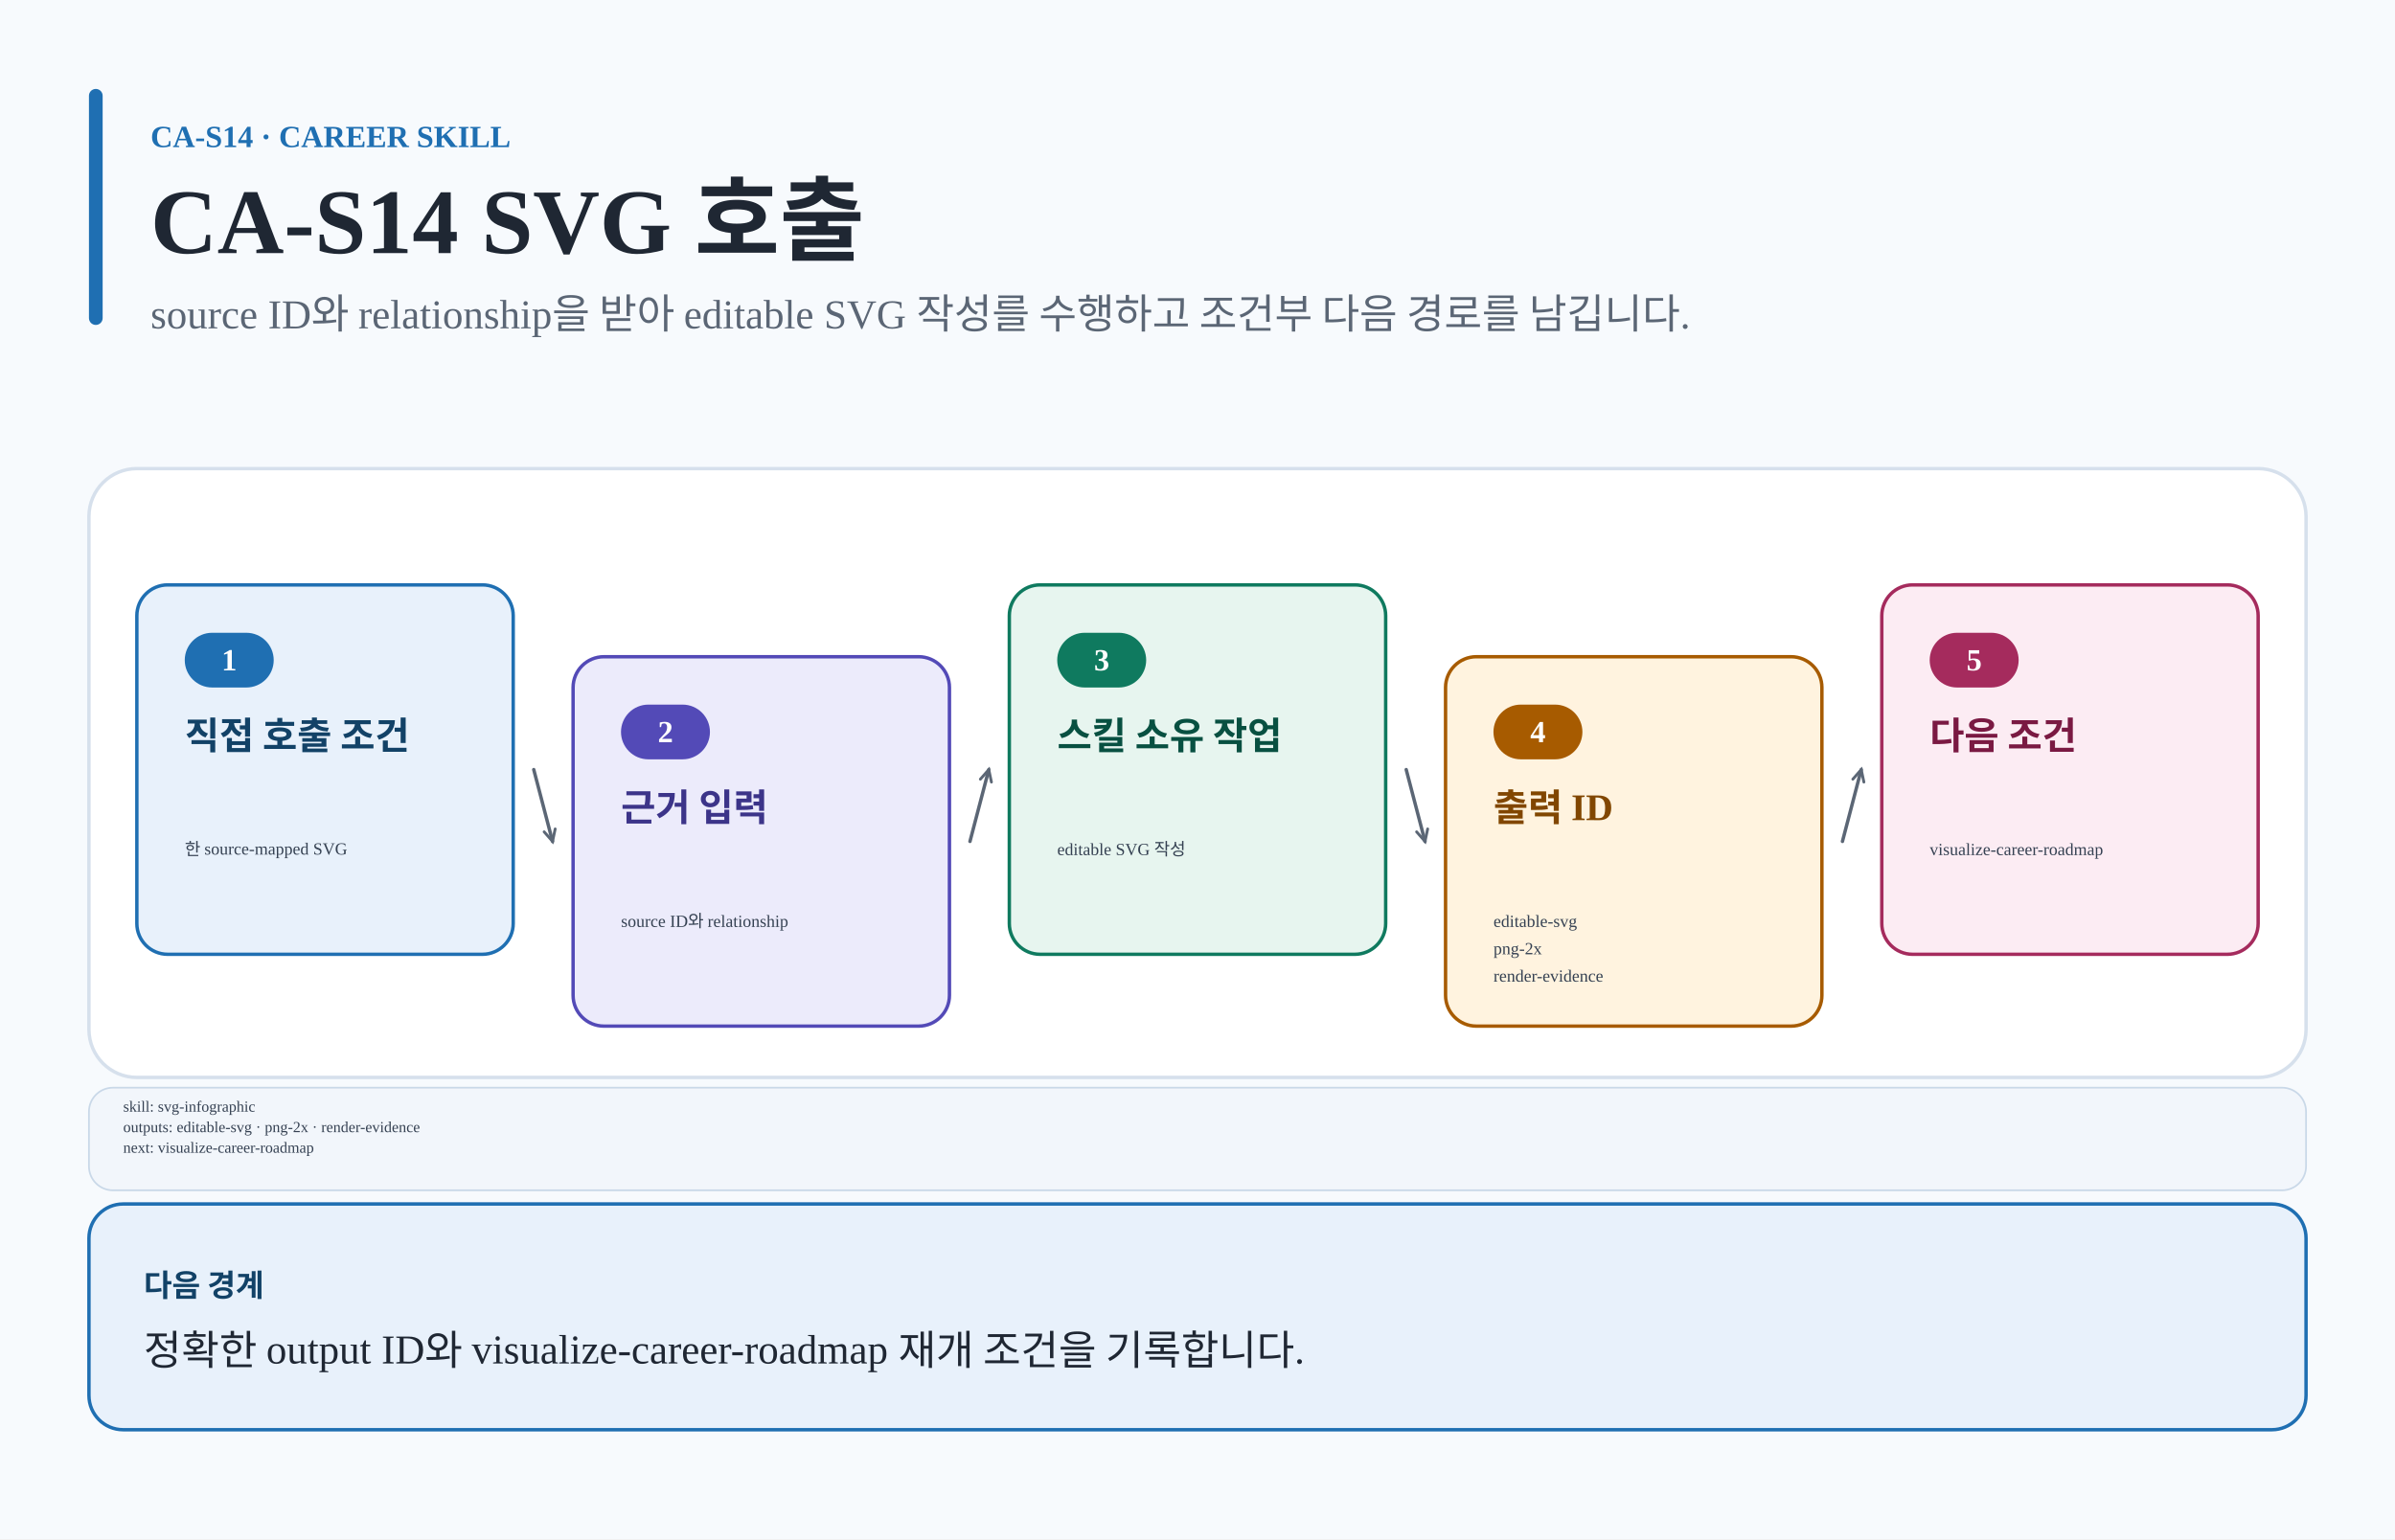
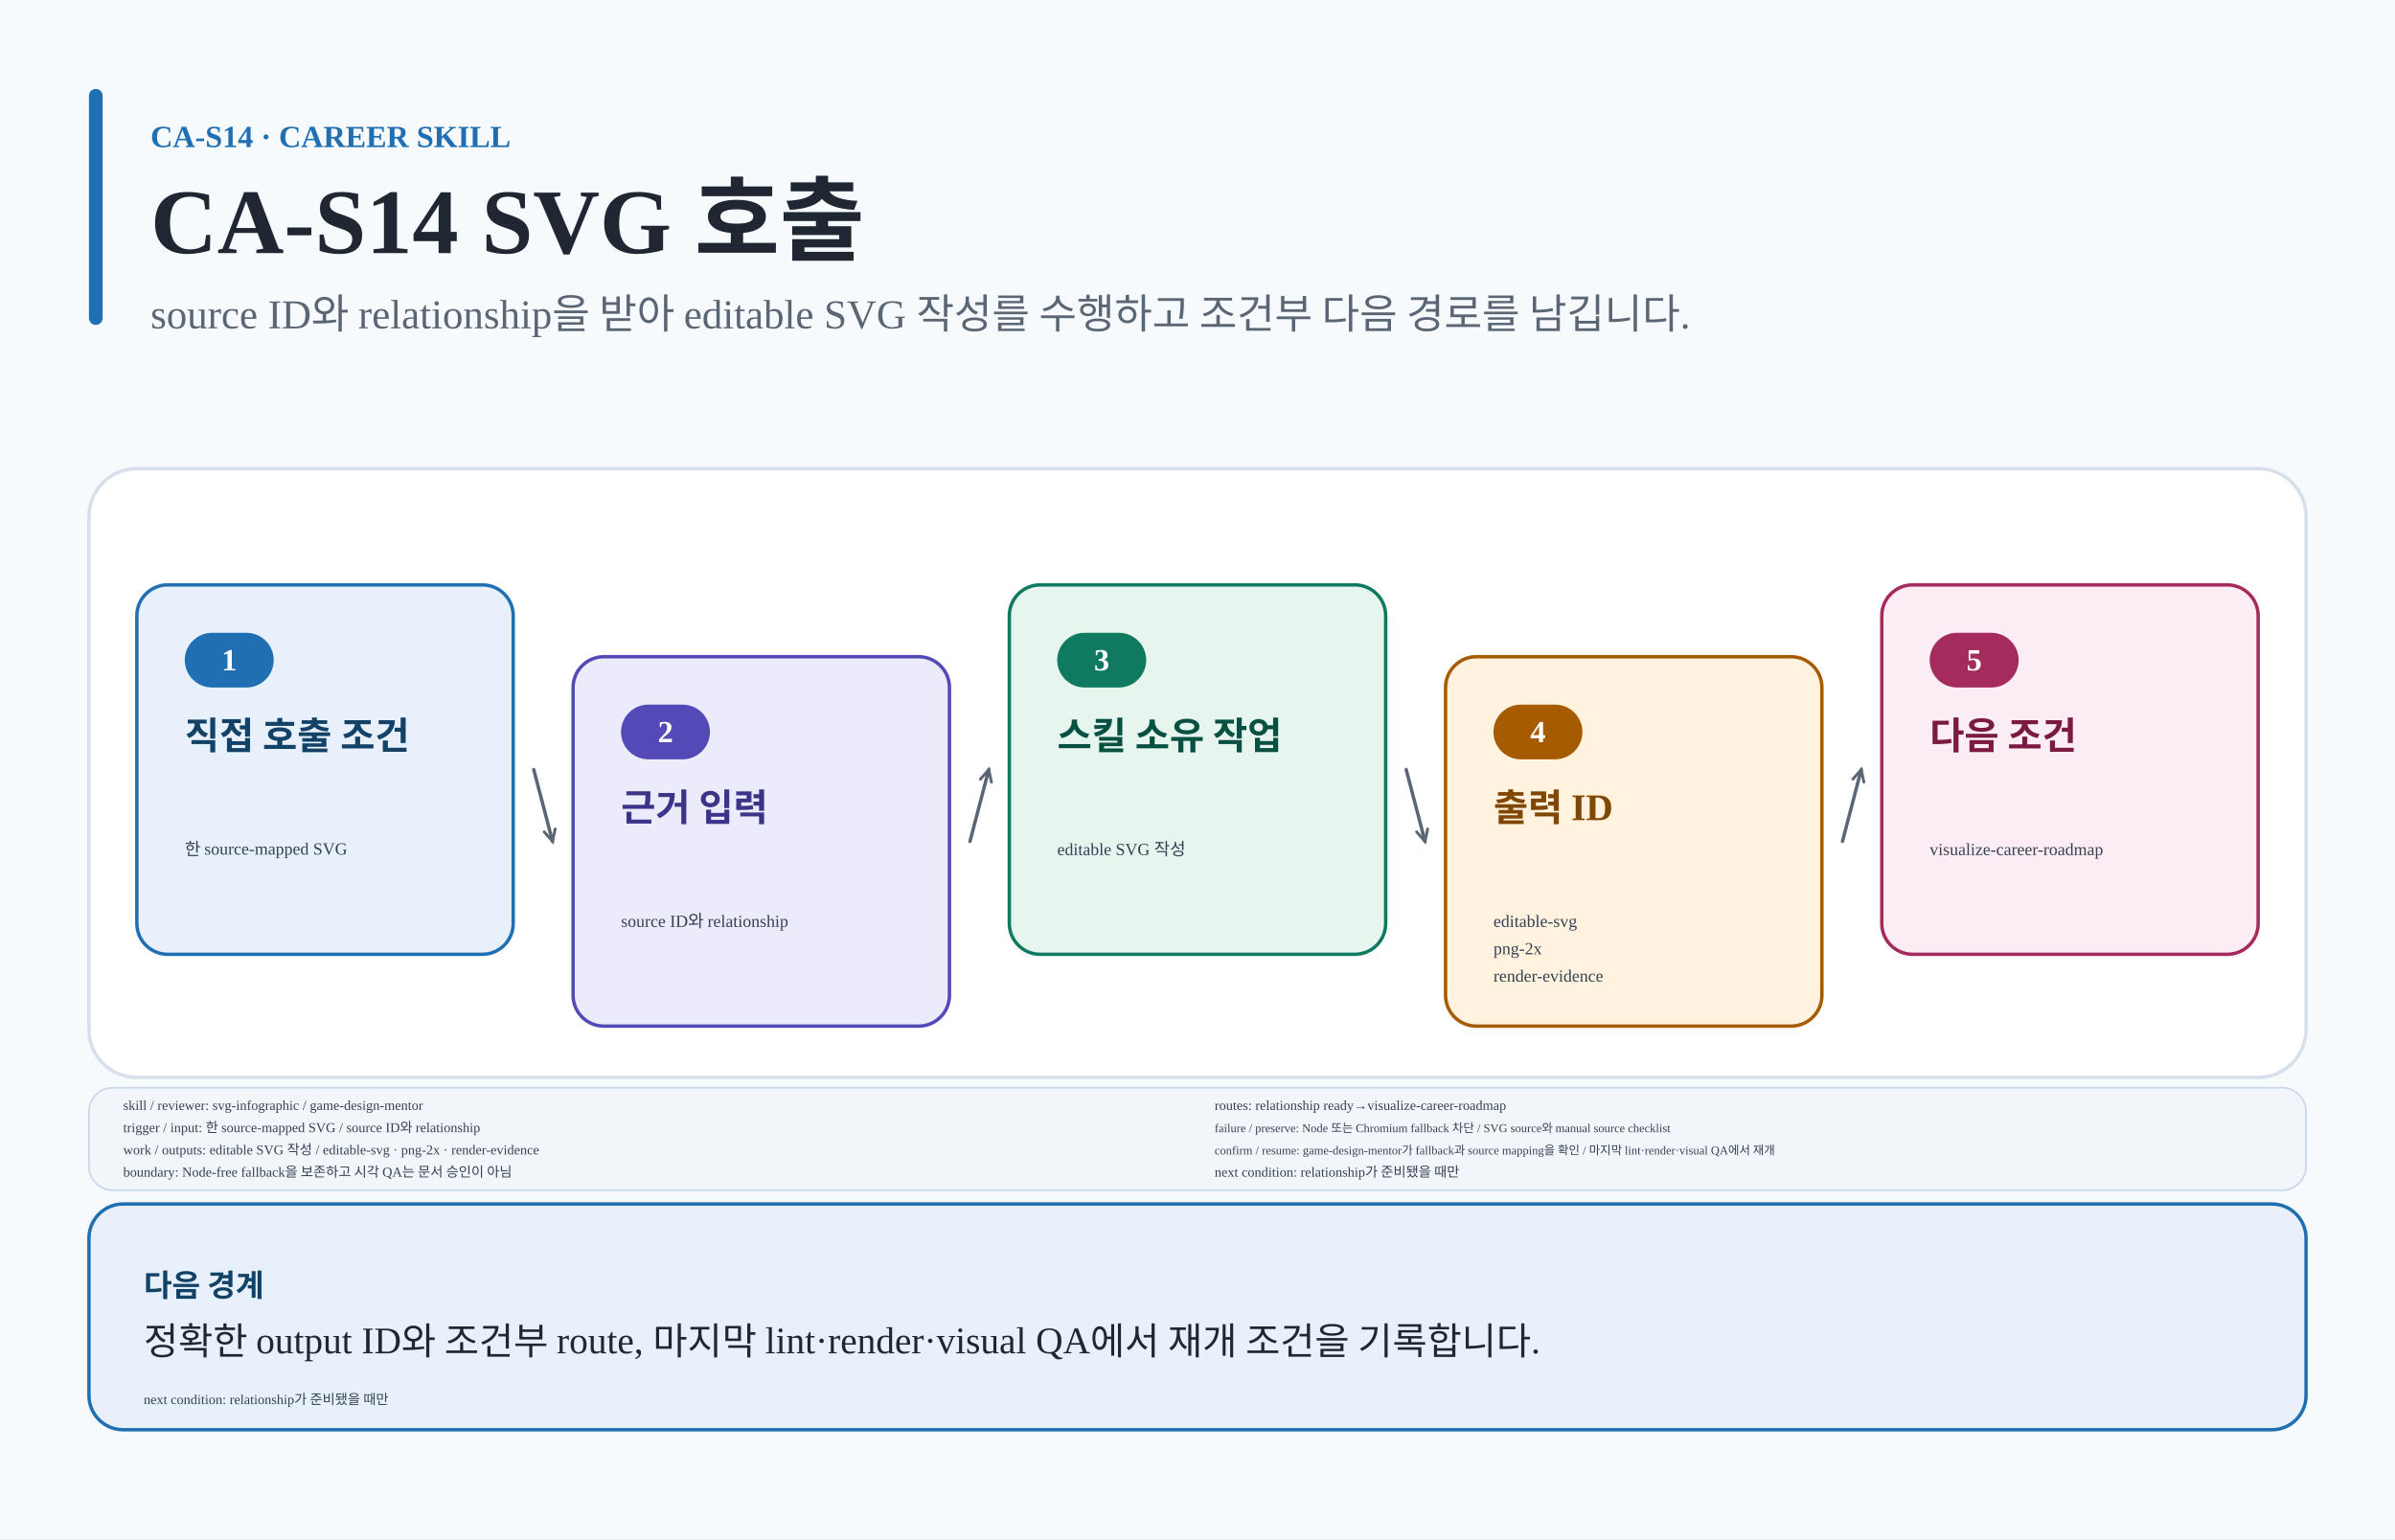
<svg xmlns="http://www.w3.org/2000/svg" viewBox="0 0 1400 900" width="1400" height="900" role="img" aria-label="Career SVG 인포그래픽 직접 호출 흐름">
  <defs>
    <marker id="open-arrow" viewBox="0 0 12 12" refX="10" refY="6" markerWidth="10" markerHeight="10" markerUnits="userSpaceOnUse" orient="auto">
      <path d="M 2 2 L 10 6 L 2 10" fill="none" stroke="#5B6675" stroke-width="2" stroke-linecap="round" />
    </marker>
  </defs>
  <rect width="1400" height="900" fill="#F7FAFD" />
  <rect x="52" y="52" width="8" height="138" rx="4" fill="#1F6FB2" />
  <text x="88" y="86" fill="#1F6FB2" font-size="18" font-weight="700">CA-S14 · CAREER SKILL</text>
  <text x="88" y="148" fill="#1F2733" font-size="54" font-weight="700">CA-S14 SVG 호출</text>
-   <text x="88" y="192" fill="#5B6675" font-size="24">source ID와 relationship을 받아 editable SVG 작성를 수행하고 조건부 다음 경로를 남깁니다.</text>
+   <text x="88" y="192" fill="#5B6675" font-size="24" textLength="1220" lengthAdjust="spacingAndGlyphs">source ID와 relationship을 받아 editable SVG 작성를 수행하고 조건부 다음 경로를 남깁니다.</text>
  <rect x="52" y="274" width="1296" height="356" rx="28" fill="#FFFFFF" stroke="#D6E0EC" stroke-width="2" />
  <path d="M 312 450 L 323 492" fill="none" stroke="#5B6675" stroke-width="2" stroke-linecap="round" marker-end="url(#open-arrow)" />
  <path d="M 567 492 L 578 450" fill="none" stroke="#5B6675" stroke-width="2" stroke-linecap="round" marker-end="url(#open-arrow)" />
  <path d="M 822 450 L 833 492" fill="none" stroke="#5B6675" stroke-width="2" stroke-linecap="round" marker-end="url(#open-arrow)" />
  <path d="M 1077 492 L 1088 450" fill="none" stroke="#5B6675" stroke-width="2" stroke-linecap="round" marker-end="url(#open-arrow)" />
  <g aria-label="읽기 순서 1: 직접 호출 조건">
    <rect x="80" y="342" width="220" height="216" rx="18" fill="#E8F1FB" stroke="#1F6FB2" stroke-width="2" />
    <rect x="108" y="370" width="52" height="32" rx="16" fill="#1F6FB2" />
    <text x="134" y="392" text-anchor="middle" fill="#FFFFFF" font-size="18" font-weight="700">1</text>
    <text x="108" y="438" fill="#124267" font-size="22" font-weight="700">직접 호출 조건</text>
    <text x="108" y="500" fill="#354152" font-size="10" textLength="164" lengthAdjust="spacingAndGlyphs">한 source-mapped SVG</text>
  </g>
  <g aria-label="읽기 순서 2: 근거 입력">
    <rect x="335" y="384" width="220" height="216" rx="18" fill="#ECEBFB" stroke="#534AB7" stroke-width="2" />
    <rect x="363" y="412" width="52" height="32" rx="16" fill="#534AB7" />
    <text x="389" y="434" text-anchor="middle" fill="#FFFFFF" font-size="18" font-weight="700">2</text>
    <text x="363" y="480" fill="#3C3489" font-size="22" font-weight="700">근거 입력</text>
    <text x="363" y="542" fill="#354152" font-size="10" textLength="164" lengthAdjust="spacingAndGlyphs">source ID와 relationship</text>
  </g>
  <g aria-label="읽기 순서 3: 스킬 소유 작업">
    <rect x="590" y="342" width="220" height="216" rx="18" fill="#E7F5EF" stroke="#0F7A5F" stroke-width="2" />
    <rect x="618" y="370" width="52" height="32" rx="16" fill="#0F7A5F" />
    <text x="644" y="392" text-anchor="middle" fill="#FFFFFF" font-size="18" font-weight="700">3</text>
    <text x="618" y="438" fill="#085041" font-size="22" font-weight="700">스킬 소유 작업</text>
    <text x="618" y="500" fill="#354152" font-size="10" textLength="164" lengthAdjust="spacingAndGlyphs">editable SVG 작성</text>
  </g>
  <g aria-label="읽기 순서 4: 출력 ID">
    <rect x="845" y="384" width="220" height="216" rx="18" fill="#FFF3DF" stroke="#A75B00" stroke-width="2" />
    <rect x="873" y="412" width="52" height="32" rx="16" fill="#A75B00" />
    <text x="899" y="434" text-anchor="middle" fill="#FFFFFF" font-size="18" font-weight="700">4</text>
    <text x="873" y="480" fill="#814600" font-size="22" font-weight="700">출력 ID</text>
    <text x="873" y="542" fill="#354152" font-size="10" textLength="164" lengthAdjust="spacingAndGlyphs">editable-svg</text>
    <text x="873" y="558" fill="#354152" font-size="10" textLength="164" lengthAdjust="spacingAndGlyphs">png-2x</text>
    <text x="873" y="574" fill="#354152" font-size="10" textLength="164" lengthAdjust="spacingAndGlyphs">render-evidence</text>
  </g>
  <g aria-label="읽기 순서 5: 다음 조건">
    <rect x="1100" y="342" width="220" height="216" rx="18" fill="#FCECF3" stroke="#A52B5D" stroke-width="2" />
    <rect x="1128" y="370" width="52" height="32" rx="16" fill="#A52B5D" />
    <text x="1154" y="392" text-anchor="middle" fill="#FFFFFF" font-size="18" font-weight="700">5</text>
    <text x="1128" y="438" fill="#7A1942" font-size="22" font-weight="700">다음 조건</text>
    <text x="1128" y="500" fill="#354152" font-size="10" textLength="164" lengthAdjust="spacingAndGlyphs">visualize-career-roadmap</text>
  </g>
  <rect x="52" y="636" width="1296" height="60" rx="14" fill="#F2F6FB" stroke="#C9D8E8" stroke-width="1" />
-   <text x="72" y="650" fill="#354152" font-size="9">skill: svg-infographic</text>
-   <text x="72" y="662" fill="#354152" font-size="9">outputs: editable-svg · png-2x · render-evidence</text>
-   <text x="72" y="674" fill="#354152" font-size="9">next: visualize-career-roadmap</text>
+   <text x="72" y="649" fill="#354152" font-size="8" textLength="610" lengthAdjust="spacingAndGlyphs">skill / reviewer: svg-infographic / game-design-mentor</text>
+   <text x="72" y="662" fill="#354152" font-size="8" textLength="610" lengthAdjust="spacingAndGlyphs">trigger / input: 한 source-mapped SVG / source ID와 relationship</text>
+   <text x="72" y="675" fill="#354152" font-size="8" textLength="610" lengthAdjust="spacingAndGlyphs">work / outputs: editable SVG 작성 / editable-svg · png-2x · render-evidence</text>
+   <text x="72" y="688" fill="#354152" font-size="8" textLength="610" lengthAdjust="spacingAndGlyphs">boundary: Node-free fallback을 보존하고 시각 QA는 문서 승인이 아님</text>
+   <text x="710" y="649" fill="#354152" font-size="8" textLength="618" lengthAdjust="spacingAndGlyphs">routes: relationship ready→visualize-career-roadmap</text>
+   <text x="710" y="662" fill="#354152" font-size="7" textLength="618" lengthAdjust="spacingAndGlyphs">failure / preserve: Node 또는 Chromium fallback 차단 / SVG source와 manual source checklist</text>
+   <text x="710" y="675" fill="#354152" font-size="7" textLength="618" lengthAdjust="spacingAndGlyphs">confirm / resume: game-design-mentor가 fallback과 source mapping을 확인 / 마지막 lint·render·visual QA에서 재개</text>
+   <text x="710" y="688" fill="#354152" font-size="8">next condition: relationship가 준비됐을 때만</text>
  <rect x="52" y="704" width="1296" height="132" rx="20" fill="#E8F1FB" stroke="#1F6FB2" stroke-width="2" />
  <text x="84" y="758" fill="#124267" font-size="18" font-weight="700">다음 경계</text>
-   <text x="84" y="798" fill="#1F2733" font-size="24">정확한 output ID와 visualize-career-roadmap 재개 조건을 기록합니다.</text>
+   <text x="84" y="792" fill="#1F2733" font-size="22">정확한 output ID와 조건부 route, 마지막 lint·render·visual QA에서 재개 조건을 기록합니다.</text>
+   <text x="84" y="821" fill="#354152" font-weight="500" font-size="8">next condition: relationship가 준비됐을 때만</text>
</svg>
